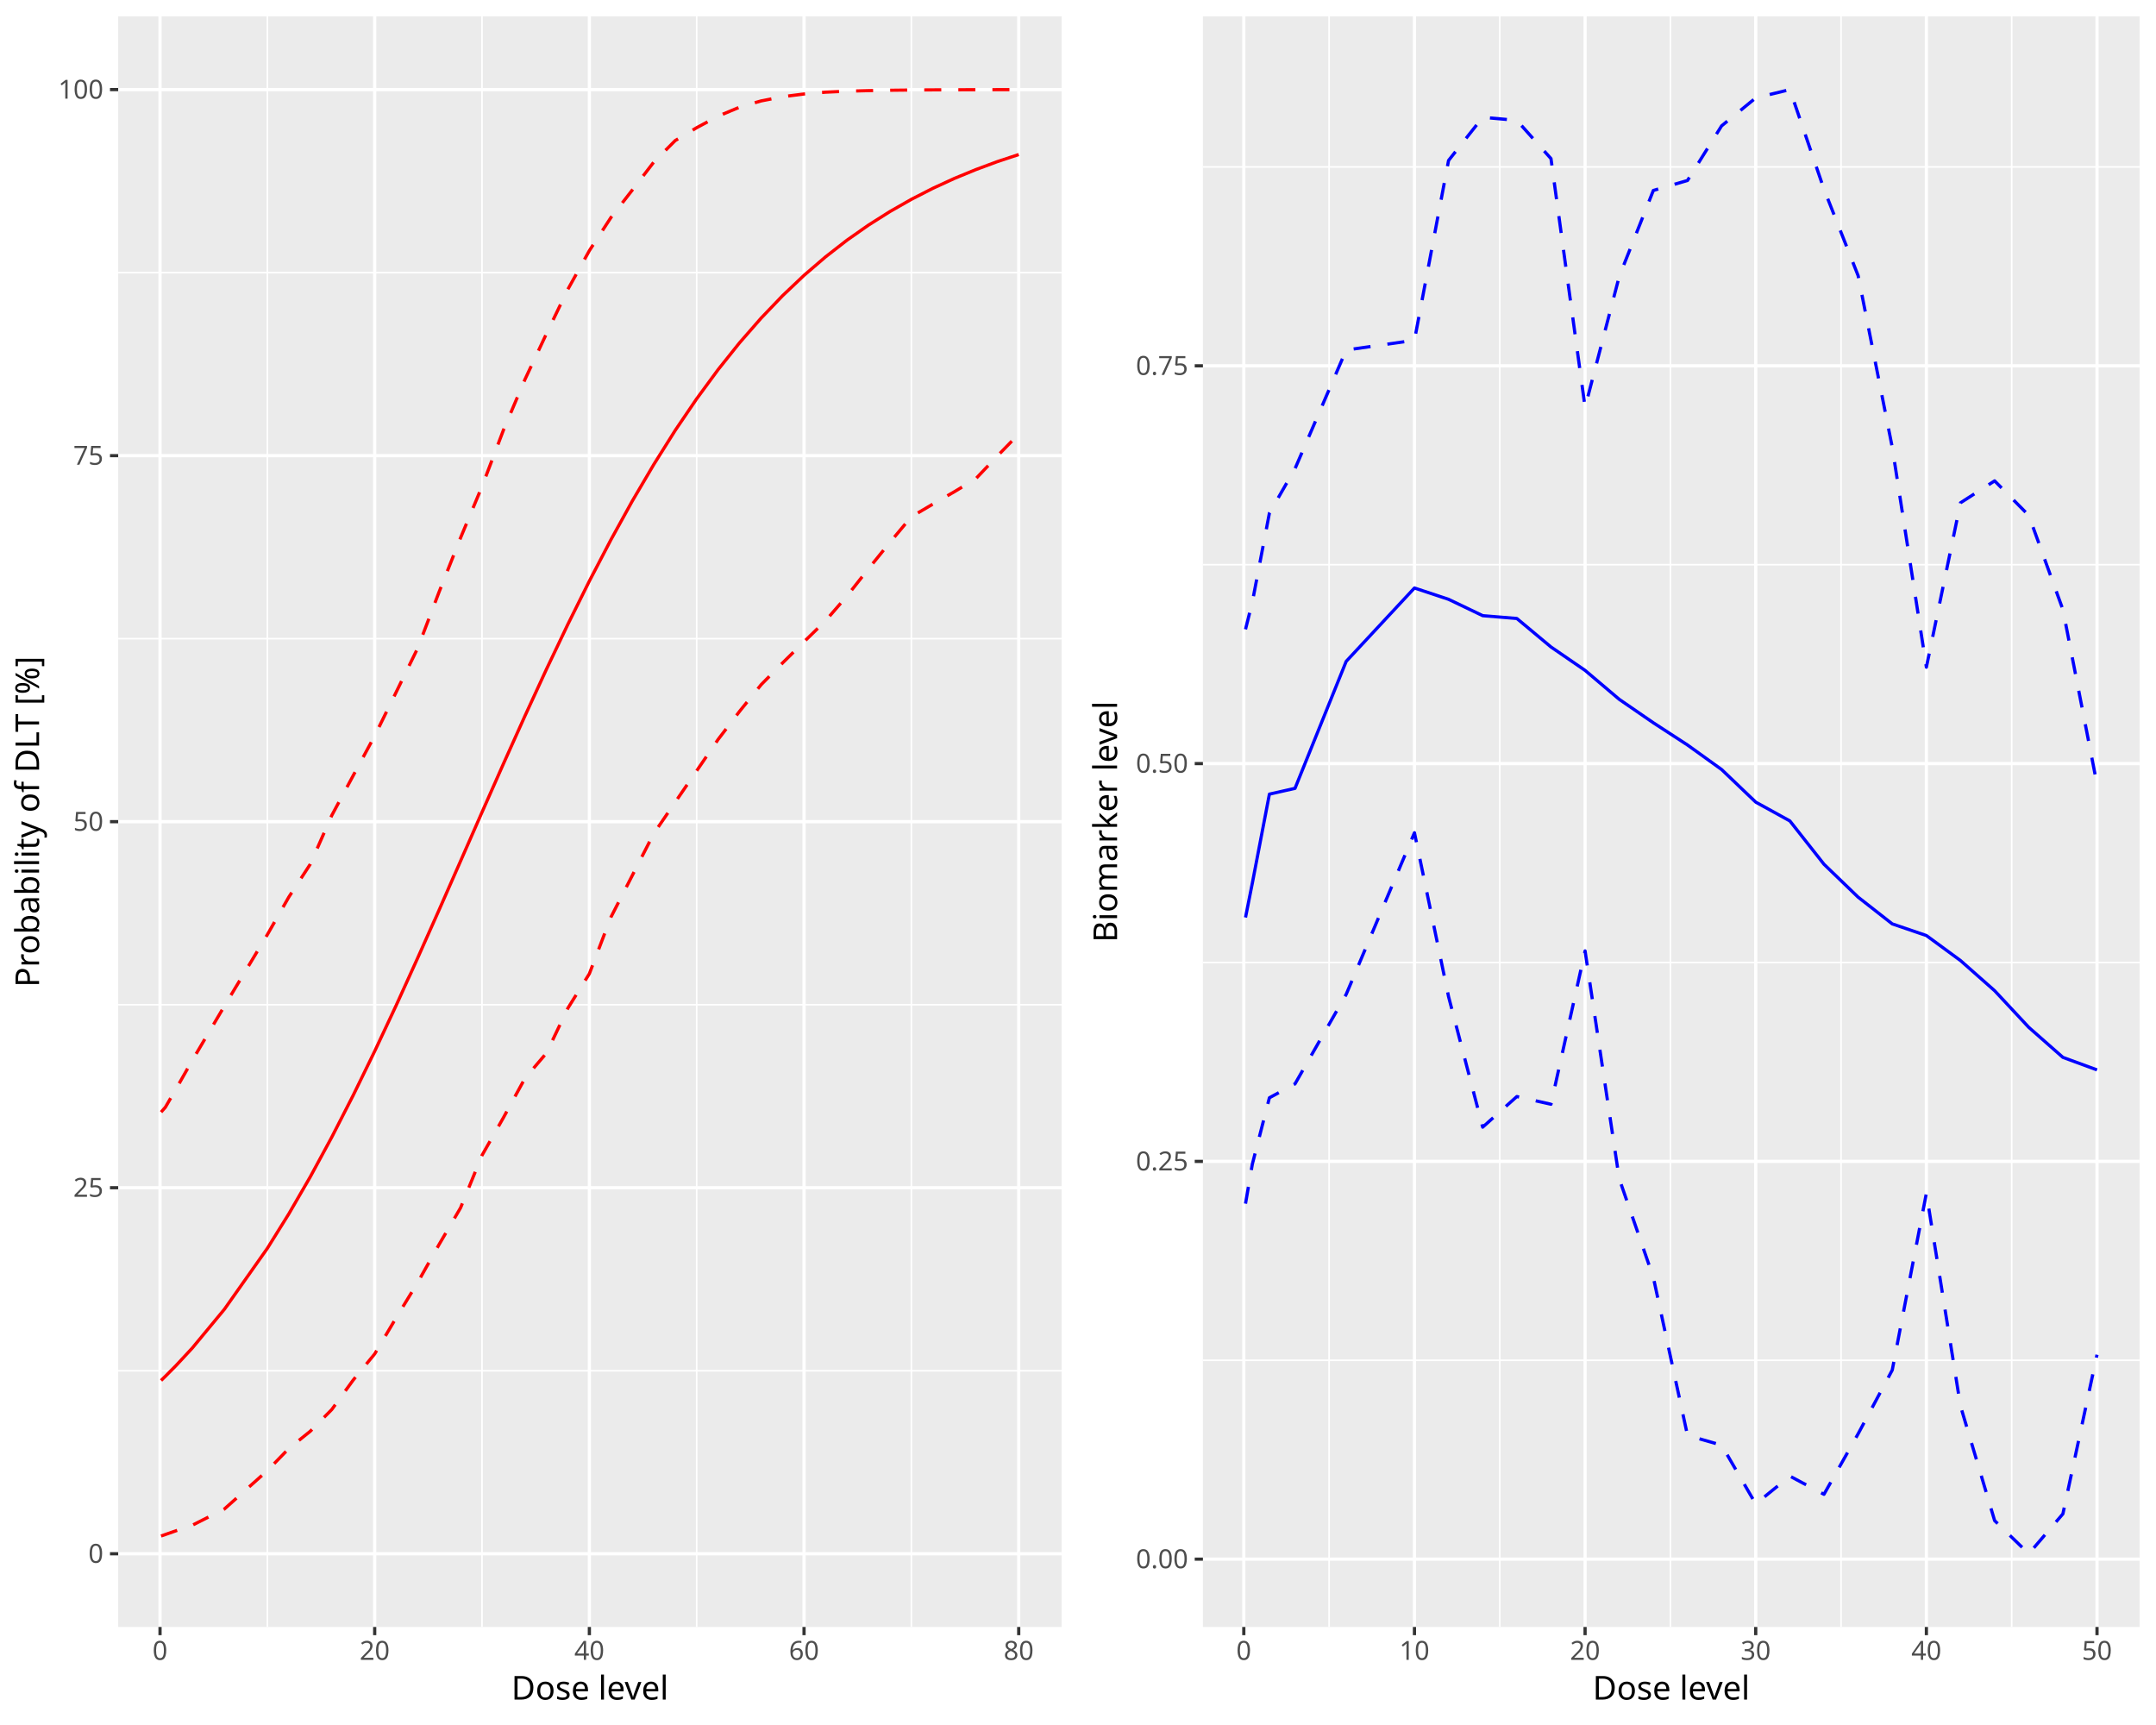
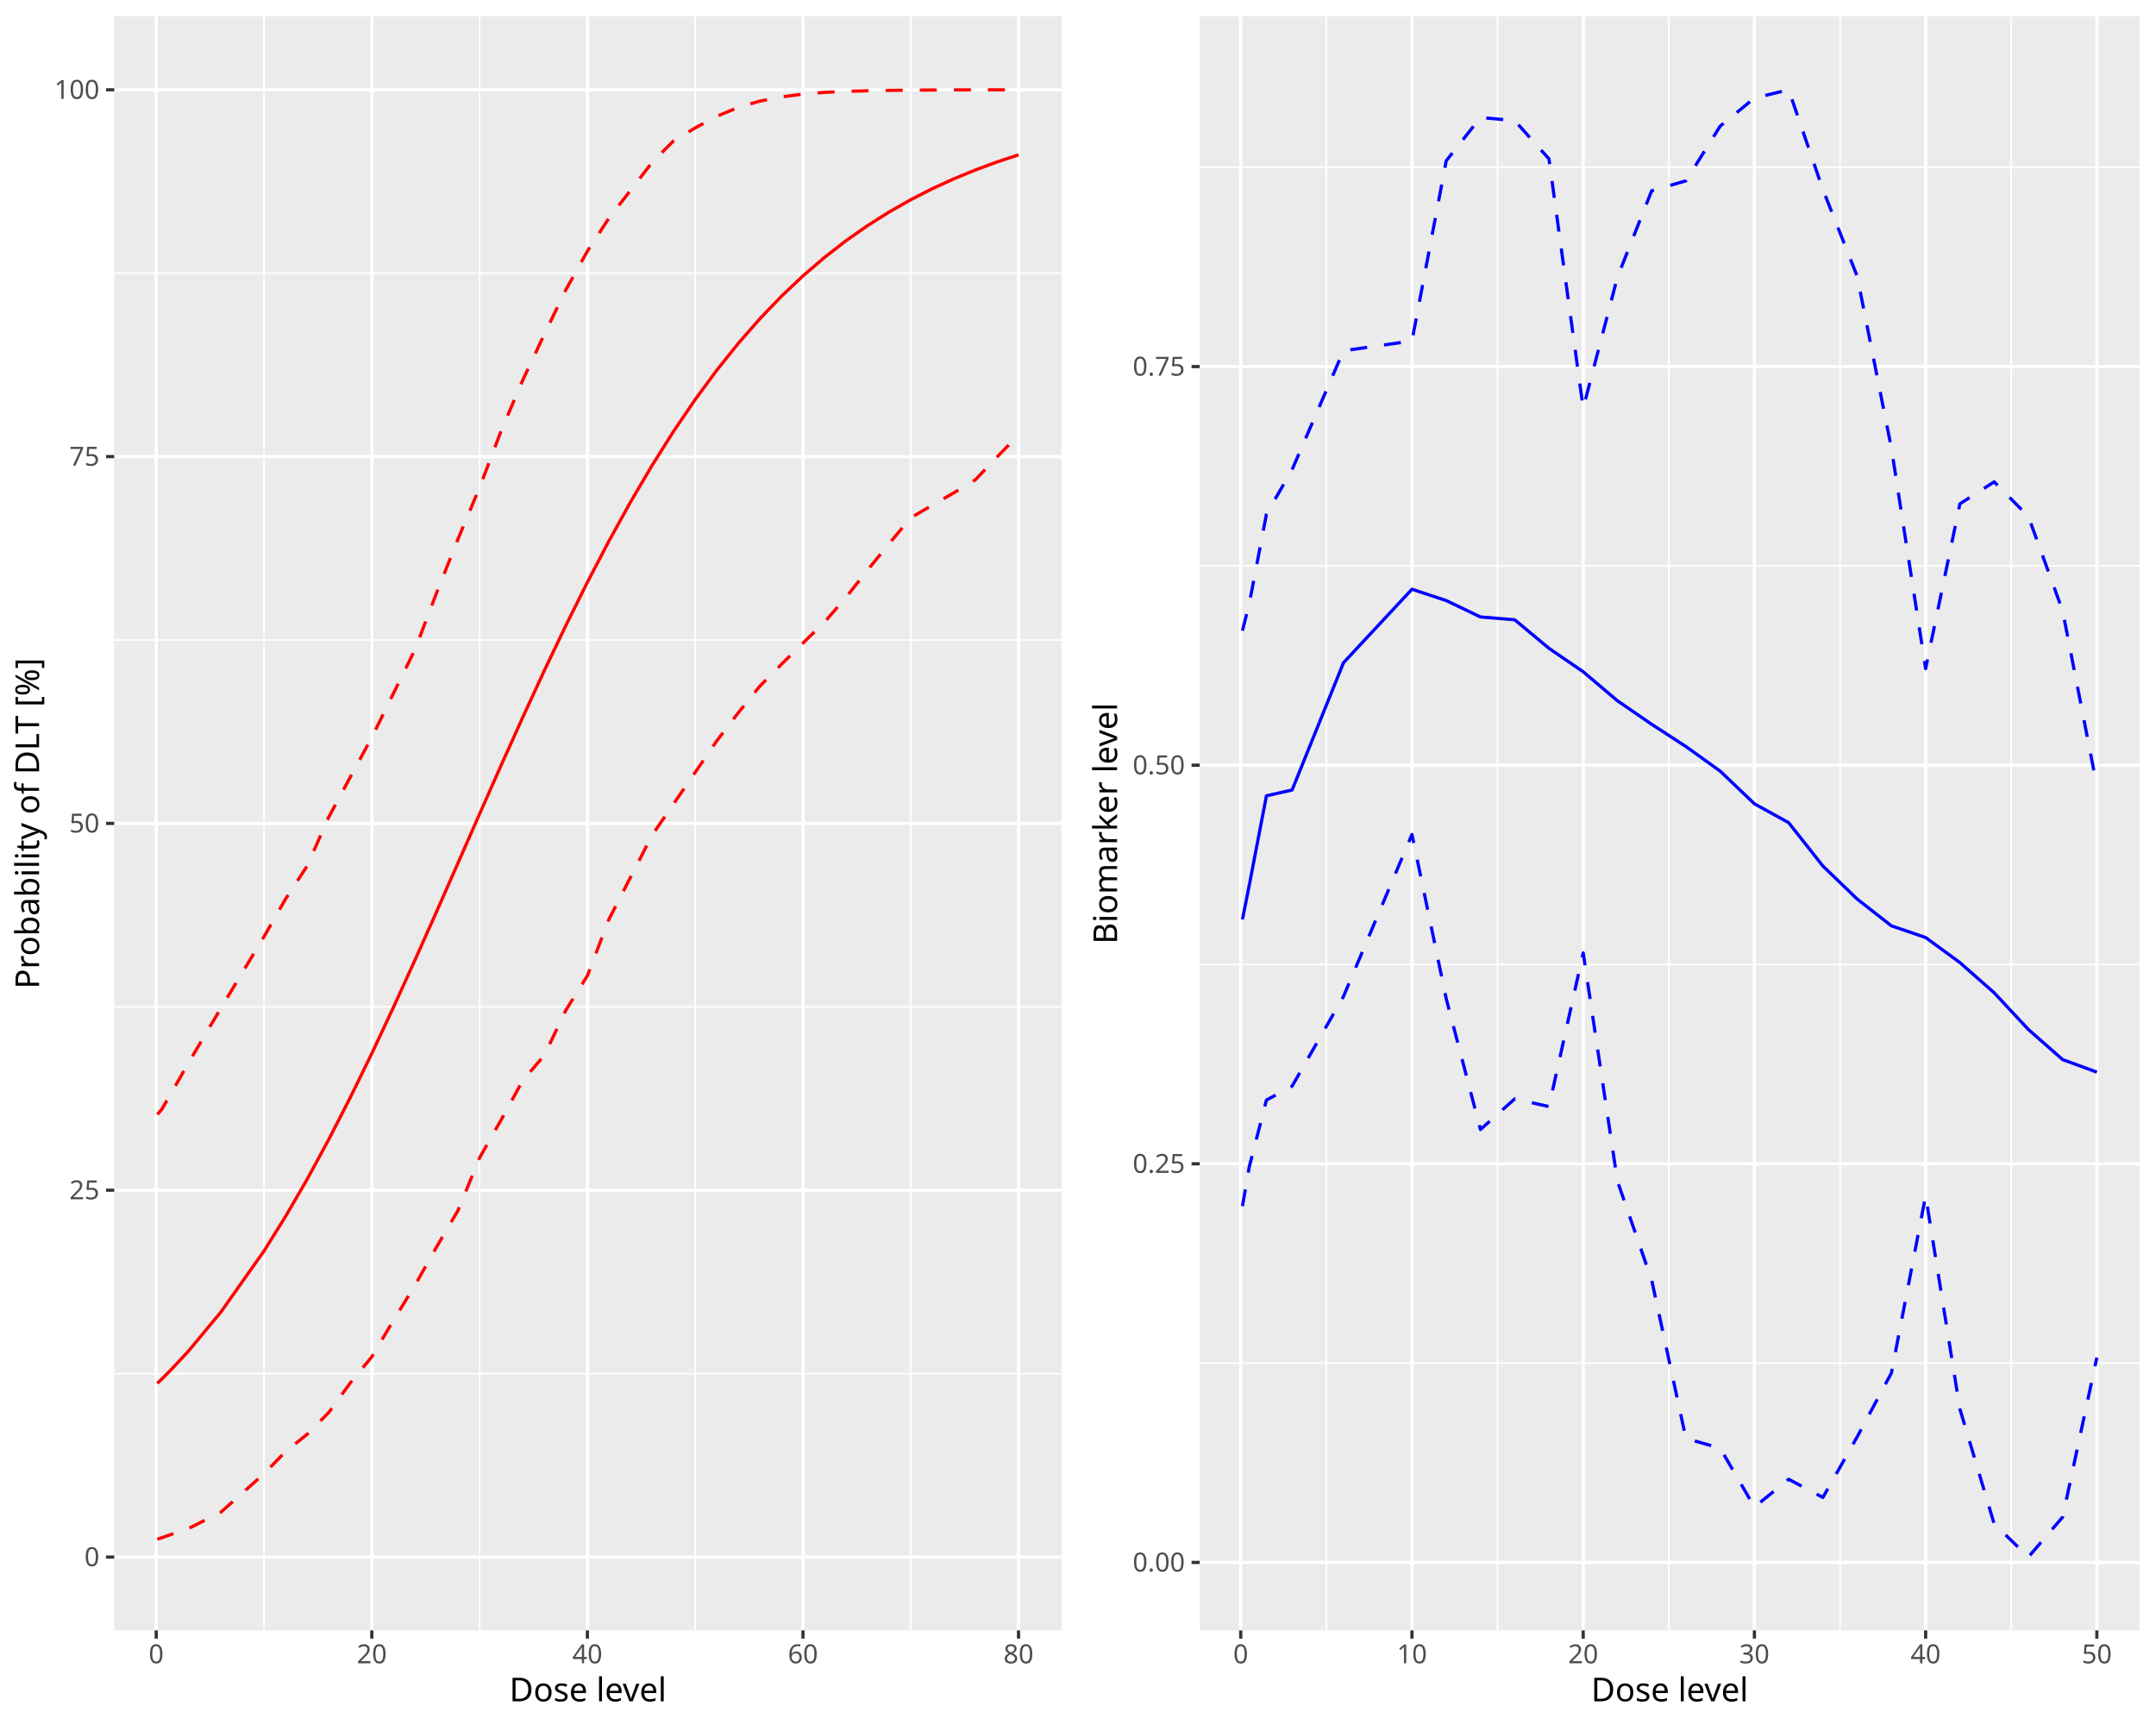
<svg xmlns="http://www.w3.org/2000/svg" class="svglite" data-engine-version="2.0" width="720.00pt" height="576.00pt" viewBox="0 0 720.00 576.00">
  <defs>
    <style type="text/css">
    .svglite line, .svglite polyline, .svglite polygon, .svglite path, .svglite rect, .svglite circle {
      fill: none;
      stroke: #000000;
      stroke-linecap: round;
      stroke-linejoin: round;
      stroke-miterlimit: 10.00;
    }
  </style>
  </defs>
  <rect width="100%" height="100%" style="stroke: none; fill: #FFFFFF;" />
  <defs>
    <clipPath id="cpMC4wMHw3MjAuMDB8MC4wMHw1NzYuMDA=">
      <rect x="0.00" y="0.00" width="720.00" height="576.00" />
    </clipPath>
  </defs>
  <g clip-path="url(#cpMC4wMHw3MjAuMDB8MC4wMHw1NzYuMDA=)">
</g>
  <defs>
    <clipPath id="cpMC4wMHwzNjAuMDB8MC4wMHw1NzYuMDA=">
-       <rect x="0" y="0.00" width="360.00" height="576.00" />
+       <rect x="0.00" y="0.00" width="360.00" height="576.00" />
    </clipPath>
  </defs>
  <g clip-path="url(#cpMC4wMHwzNjAuMDB8MC4wMHw1NzYuMDA=)">
-     <rect x="0" y="0.00" width="360.00" height="576.00" style="stroke-width: 1.07; stroke: #FFFFFF; fill: #FFFFFF;" />
+     <rect x="0.00" y="0.00" width="360.00" height="576.00" style="stroke-width: 1.07; stroke: #FFFFFF; fill: #FFFFFF;" />
  </g>
  <g clip-path="url(#cpMC4wMHw3MjAuMDB8MC4wMHw1NzYuMDA=)">
</g>
  <defs>
-     <clipPath id="cpMzkuNDd8MzU0LjUyfDUuNDh8NTQzLjI3">
-       <rect x="39.47" y="5.48" width="315.05" height="537.79" />
+     <clipPath id="cpMzguMTV8MzU0LjUyfDUuNDh8NTQ0LjQy">
+       <rect x="38.15" y="5.48" width="316.37" height="538.94" />
    </clipPath>
  </defs>
-   <g clip-path="url(#cpMzkuNDd8MzU0LjUyfDUuNDh8NTQzLjI3)">
-     <rect x="39.47" y="5.48" width="315.05" height="537.79" style="stroke-width: 1.07; stroke: none; fill: #EBEBEB;" />
-     <polyline points="39.47,457.71 354.52,457.71 " style="stroke-width: 0.53; stroke: #FFFFFF; stroke-linecap: butt;" />
-     <polyline points="39.47,335.49 354.52,335.49 " style="stroke-width: 0.53; stroke: #FFFFFF; stroke-linecap: butt;" />
-     <polyline points="39.47,213.26 354.52,213.26 " style="stroke-width: 0.53; stroke: #FFFFFF; stroke-linecap: butt;" />
-     <polyline points="39.47,91.04 354.52,91.04 " style="stroke-width: 0.53; stroke: #FFFFFF; stroke-linecap: butt;" />
-     <polyline points="89.28,543.27 89.28,5.48 " style="stroke-width: 0.53; stroke: #FFFFFF; stroke-linecap: butt;" />
-     <polyline points="160.97,543.27 160.97,5.48 " style="stroke-width: 0.53; stroke: #FFFFFF; stroke-linecap: butt;" />
-     <polyline points="232.66,543.27 232.66,5.48 " style="stroke-width: 0.53; stroke: #FFFFFF; stroke-linecap: butt;" />
-     <polyline points="304.35,543.27 304.35,5.48 " style="stroke-width: 0.53; stroke: #FFFFFF; stroke-linecap: butt;" />
-     <polyline points="39.47,518.82 354.52,518.82 " style="stroke-width: 1.07; stroke: #FFFFFF; stroke-linecap: butt;" />
-     <polyline points="39.47,396.60 354.52,396.60 " style="stroke-width: 1.07; stroke: #FFFFFF; stroke-linecap: butt;" />
-     <polyline points="39.47,274.37 354.52,274.37 " style="stroke-width: 1.07; stroke: #FFFFFF; stroke-linecap: butt;" />
-     <polyline points="39.47,152.15 354.52,152.15 " style="stroke-width: 1.07; stroke: #FFFFFF; stroke-linecap: butt;" />
-     <polyline points="39.47,29.92 354.52,29.92 " style="stroke-width: 1.07; stroke: #FFFFFF; stroke-linecap: butt;" />
-     <polyline points="53.44,543.27 53.44,5.48 " style="stroke-width: 1.07; stroke: #FFFFFF; stroke-linecap: butt;" />
-     <polyline points="125.13,543.27 125.13,5.48 " style="stroke-width: 1.07; stroke: #FFFFFF; stroke-linecap: butt;" />
-     <polyline points="196.82,543.27 196.82,5.48 " style="stroke-width: 1.07; stroke: #FFFFFF; stroke-linecap: butt;" />
-     <polyline points="268.51,543.27 268.51,5.48 " style="stroke-width: 1.07; stroke: #FFFFFF; stroke-linecap: butt;" />
-     <polyline points="340.20,543.27 340.20,5.48 " style="stroke-width: 1.07; stroke: #FFFFFF; stroke-linecap: butt;" />
-     <polyline points="53.79,512.89 55.23,512.39 58.81,511.13 64.19,509.31 74.94,503.87 89.28,491.06 96.45,483.68 103.62,477.91 110.79,470.67 117.96,460.81 125.13,452.09 132.30,440.02 139.46,428.29 146.63,415.55 153.80,403.32 160.97,385.78 168.14,373.16 175.31,360.06 182.48,351.65 189.65,336.63 196.82,325.14 203.99,306.31 211.16,292.32 218.33,278.33 225.49,267.84 232.66,257.38 239.83,246.89 247.00,237.50 254.17,228.64 261.34,221.37 268.51,214.29 275.68,207.29 282.85,199.02 290.02,189.93 297.19,181.11 304.35,172.55 311.52,168.33 318.69,164.21 325.86,159.86 333.03,152.30 340.20,144.94 " style="stroke-width: 1.07; stroke: #FF0000; stroke-dasharray: 5.69,5.69; stroke-linecap: butt;" />
-     <polyline points="53.79,460.96 55.23,459.56 58.81,455.95 64.19,450.16 74.94,437.18 89.28,416.84 96.45,405.33 103.62,392.95 110.79,379.72 117.96,365.72 125.13,351.01 132.30,335.72 139.46,319.94 146.63,303.84 153.80,287.54 160.97,271.21 168.14,255.00 175.31,239.05 182.48,223.49 189.65,208.45 196.82,194.02 203.99,180.28 211.16,167.29 218.33,155.10 225.49,143.71 232.66,133.15 239.83,123.40 247.00,114.43 254.17,106.23 261.34,98.74 268.51,91.94 275.68,85.78 282.85,80.20 290.02,75.17 297.19,70.64 304.35,66.56 311.52,62.89 318.69,59.59 325.86,56.64 333.03,53.98 340.20,51.60 " style="stroke-width: 1.07; stroke: #FF0000; stroke-linecap: butt;" />
-     <polyline points="53.79,371.35 55.23,369.72 58.81,363.57 64.19,354.11 74.94,335.94 89.28,312.09 96.45,299.54 103.62,288.56 110.79,272.29 117.96,258.96 125.13,245.70 132.30,231.12 139.46,216.50 146.63,197.67 153.80,179.60 160.97,162.44 168.14,143.57 175.31,126.70 182.48,111.45 189.65,96.59 196.82,83.69 203.99,72.68 211.16,63.45 218.33,54.13 225.49,46.94 232.66,42.64 239.83,38.78 247.00,35.78 254.17,33.70 261.34,32.30 268.51,31.38 275.68,30.78 282.85,30.45 290.02,30.26 297.19,30.13 304.35,30.05 311.52,30.00 318.69,29.97 325.86,29.95 333.03,29.94 340.20,29.93 " style="stroke-width: 1.07; stroke: #FF0000; stroke-dasharray: 5.69,5.69; stroke-linecap: butt;" />
+   <g clip-path="url(#cpMzguMTV8MzU0LjUyfDUuNDh8NTQ0LjQy)">
+     <rect x="38.15" y="5.48" width="316.37" height="538.94" style="stroke-width: 1.07; stroke: none; fill: #EBEBEB;" />
+     <polyline points="38.15,458.68 354.52,458.68 " style="stroke-width: 0.53; stroke: #FFFFFF; stroke-linecap: butt;" />
+     <polyline points="38.15,336.19 354.52,336.19 " style="stroke-width: 0.53; stroke: #FFFFFF; stroke-linecap: butt;" />
+     <polyline points="38.15,213.71 354.52,213.71 " style="stroke-width: 0.53; stroke: #FFFFFF; stroke-linecap: butt;" />
+     <polyline points="38.15,91.22 354.52,91.22 " style="stroke-width: 0.53; stroke: #FFFFFF; stroke-linecap: butt;" />
+     <polyline points="88.17,544.42 88.17,5.48 " style="stroke-width: 0.53; stroke: #FFFFFF; stroke-linecap: butt;" />
+     <polyline points="160.16,544.42 160.16,5.48 " style="stroke-width: 0.53; stroke: #FFFFFF; stroke-linecap: butt;" />
+     <polyline points="232.15,544.42 232.15,5.48 " style="stroke-width: 0.53; stroke: #FFFFFF; stroke-linecap: butt;" />
+     <polyline points="304.14,544.42 304.14,5.48 " style="stroke-width: 0.53; stroke: #FFFFFF; stroke-linecap: butt;" />
+     <polyline points="38.15,519.92 354.52,519.92 " style="stroke-width: 1.07; stroke: #FFFFFF; stroke-linecap: butt;" />
+     <polyline points="38.15,397.43 354.52,397.43 " style="stroke-width: 1.07; stroke: #FFFFFF; stroke-linecap: butt;" />
+     <polyline points="38.15,274.95 354.52,274.95 " style="stroke-width: 1.07; stroke: #FFFFFF; stroke-linecap: butt;" />
+     <polyline points="38.15,152.46 354.52,152.46 " style="stroke-width: 1.07; stroke: #FFFFFF; stroke-linecap: butt;" />
+     <polyline points="38.15,29.98 354.52,29.98 " style="stroke-width: 1.07; stroke: #FFFFFF; stroke-linecap: butt;" />
+     <polyline points="52.17,544.42 52.17,5.48 " style="stroke-width: 1.07; stroke: #FFFFFF; stroke-linecap: butt;" />
+     <polyline points="124.17,544.42 124.17,5.48 " style="stroke-width: 1.07; stroke: #FFFFFF; stroke-linecap: butt;" />
+     <polyline points="196.16,544.42 196.16,5.48 " style="stroke-width: 1.07; stroke: #FFFFFF; stroke-linecap: butt;" />
+     <polyline points="268.15,544.42 268.15,5.48 " style="stroke-width: 1.07; stroke: #FFFFFF; stroke-linecap: butt;" />
+     <polyline points="340.14,544.42 340.14,5.48 " style="stroke-width: 1.07; stroke: #FFFFFF; stroke-linecap: butt;" />
+     <polyline points="52.53,513.97 53.97,513.48 57.57,512.21 62.97,510.39 73.77,504.93 88.17,492.10 95.37,484.70 102.57,478.92 109.77,471.67 116.97,461.78 124.17,453.04 131.36,440.95 138.56,429.20 145.76,416.43 152.96,404.17 160.16,386.60 167.36,373.94 174.56,360.82 181.76,352.39 188.96,337.34 196.16,325.82 203.36,306.95 210.56,292.93 217.75,278.91 224.95,268.40 232.15,257.92 239.35,247.41 246.55,238.00 253.75,229.12 260.95,221.83 268.15,214.74 275.35,207.73 282.55,199.43 289.75,190.33 296.95,181.48 304.14,172.91 311.34,168.68 318.54,164.55 325.74,160.19 332.94,152.61 340.14,145.24 " style="stroke-width: 1.07; stroke: #FF0000; stroke-dasharray: 5.69,5.69; stroke-linecap: butt;" />
+     <polyline points="52.53,461.93 53.97,460.54 57.57,456.91 62.97,451.11 73.77,438.10 88.17,417.72 95.37,406.18 102.57,393.77 109.77,380.52 116.97,366.49 124.17,351.75 131.36,336.42 138.56,320.62 145.76,304.48 152.96,288.15 160.16,271.78 167.36,255.53 174.56,239.55 181.76,223.96 188.96,208.88 196.16,194.42 203.36,180.65 210.56,167.64 217.75,155.42 224.95,144.01 232.15,133.42 239.35,123.65 246.55,114.66 253.75,106.44 260.95,98.94 268.15,92.13 275.35,85.95 282.55,80.36 289.75,75.32 296.95,70.77 304.14,66.69 311.34,63.01 318.54,59.71 325.74,56.75 332.94,54.08 340.14,51.70 " style="stroke-width: 1.07; stroke: #FF0000; stroke-linecap: butt;" />
+     <polyline points="52.53,372.14 53.97,370.50 57.57,364.33 62.97,354.86 73.77,336.64 88.17,312.74 95.37,300.17 102.57,289.16 109.77,272.86 116.97,259.50 124.17,246.22 131.36,231.60 138.56,216.96 145.76,198.08 152.96,179.97 160.16,162.78 167.36,143.86 174.56,126.96 181.76,111.67 188.96,96.78 196.16,83.86 203.36,72.83 210.56,63.58 217.75,54.24 224.95,47.02 232.15,42.72 239.35,38.85 246.55,35.84 253.75,33.76 260.95,32.36 268.15,31.43 275.35,30.84 282.55,30.50 289.75,30.31 296.95,30.18 304.14,30.10 311.34,30.05 318.54,30.02 325.74,30.00 332.94,29.99 340.14,29.99 " style="stroke-width: 1.07; stroke: #FF0000; stroke-dasharray: 5.69,5.69; stroke-linecap: butt;" />
  </g>
  <g clip-path="url(#cpMC4wMHw3MjAuMDB8MC4wMHw1NzYuMDA=)">
-     <text x="34.54" y="521.85" text-anchor="end" style="font-size: 8.80px; fill: #4D4D4D; font-family: sans;" textLength="4.89px" lengthAdjust="spacingAndGlyphs">0</text>
-     <text x="34.54" y="399.63" text-anchor="end" style="font-size: 8.80px; fill: #4D4D4D; font-family: sans;" textLength="9.79px" lengthAdjust="spacingAndGlyphs">25</text>
-     <text x="34.54" y="277.40" text-anchor="end" style="font-size: 8.80px; fill: #4D4D4D; font-family: sans;" textLength="9.79px" lengthAdjust="spacingAndGlyphs">50</text>
-     <text x="34.54" y="155.18" text-anchor="end" style="font-size: 8.80px; fill: #4D4D4D; font-family: sans;" textLength="9.79px" lengthAdjust="spacingAndGlyphs">75</text>
-     <text x="34.54" y="32.95" text-anchor="end" style="font-size: 8.80px; fill: #4D4D4D; font-family: sans;" textLength="14.68px" lengthAdjust="spacingAndGlyphs">100</text>
-     <polyline points="36.73,518.82 39.47,518.82 " style="stroke-width: 1.07; stroke: #333333; stroke-linecap: butt;" />
-     <polyline points="36.73,396.60 39.47,396.60 " style="stroke-width: 1.07; stroke: #333333; stroke-linecap: butt;" />
-     <polyline points="36.73,274.37 39.47,274.37 " style="stroke-width: 1.07; stroke: #333333; stroke-linecap: butt;" />
-     <polyline points="36.73,152.15 39.47,152.15 " style="stroke-width: 1.07; stroke: #333333; stroke-linecap: butt;" />
-     <polyline points="36.73,29.92 39.47,29.92 " style="stroke-width: 1.07; stroke: #333333; stroke-linecap: butt;" />
-     <polyline points="53.44,546.01 53.44,543.27 " style="stroke-width: 1.07; stroke: #333333; stroke-linecap: butt;" />
-     <polyline points="125.13,546.01 125.13,543.27 " style="stroke-width: 1.07; stroke: #333333; stroke-linecap: butt;" />
-     <polyline points="196.82,546.01 196.82,543.27 " style="stroke-width: 1.07; stroke: #333333; stroke-linecap: butt;" />
-     <polyline points="268.51,546.01 268.51,543.27 " style="stroke-width: 1.07; stroke: #333333; stroke-linecap: butt;" />
-     <polyline points="340.20,546.01 340.20,543.27 " style="stroke-width: 1.07; stroke: #333333; stroke-linecap: butt;" />
-     <text x="53.44" y="554.25" text-anchor="middle" style="font-size: 8.80px; fill: #4D4D4D; font-family: sans;" textLength="4.89px" lengthAdjust="spacingAndGlyphs">0</text>
-     <text x="125.13" y="554.25" text-anchor="middle" style="font-size: 8.80px; fill: #4D4D4D; font-family: sans;" textLength="9.79px" lengthAdjust="spacingAndGlyphs">20</text>
-     <text x="196.82" y="554.25" text-anchor="middle" style="font-size: 8.80px; fill: #4D4D4D; font-family: sans;" textLength="9.79px" lengthAdjust="spacingAndGlyphs">40</text>
-     <text x="268.51" y="554.25" text-anchor="middle" style="font-size: 8.80px; fill: #4D4D4D; font-family: sans;" textLength="9.79px" lengthAdjust="spacingAndGlyphs">60</text>
-     <text x="340.20" y="554.25" text-anchor="middle" style="font-size: 8.80px; fill: #4D4D4D; font-family: sans;" textLength="9.79px" lengthAdjust="spacingAndGlyphs">80</text>
-     <text x="197.00" y="567.52" text-anchor="middle" style="font-size: 11.00px; font-family: sans;" textLength="51.37px" lengthAdjust="spacingAndGlyphs">Dose level</text>
-     <text transform="translate(13.05,274.37) rotate(-90)" text-anchor="middle" style="font-size: 11.00px; font-family: sans;" textLength="106.38px" lengthAdjust="spacingAndGlyphs">Probability of DLT [%]</text>
+     <text x="33.22" y="522.95" text-anchor="end" style="font-size: 8.80px; fill: #4D4D4D; font-family: sans;" textLength="4.89px" lengthAdjust="spacingAndGlyphs">0</text>
+     <text x="33.22" y="400.46" text-anchor="end" style="font-size: 8.80px; fill: #4D4D4D; font-family: sans;" textLength="9.79px" lengthAdjust="spacingAndGlyphs">25</text>
+     <text x="33.22" y="277.98" text-anchor="end" style="font-size: 8.80px; fill: #4D4D4D; font-family: sans;" textLength="9.79px" lengthAdjust="spacingAndGlyphs">50</text>
+     <text x="33.22" y="155.49" text-anchor="end" style="font-size: 8.80px; fill: #4D4D4D; font-family: sans;" textLength="9.79px" lengthAdjust="spacingAndGlyphs">75</text>
+     <text x="33.22" y="33.00" text-anchor="end" style="font-size: 8.80px; fill: #4D4D4D; font-family: sans;" textLength="14.68px" lengthAdjust="spacingAndGlyphs">100</text>
+     <polyline points="35.41,519.92 38.15,519.92 " style="stroke-width: 1.07; stroke: #333333; stroke-linecap: butt;" />
+     <polyline points="35.41,397.43 38.15,397.43 " style="stroke-width: 1.07; stroke: #333333; stroke-linecap: butt;" />
+     <polyline points="35.41,274.95 38.15,274.95 " style="stroke-width: 1.07; stroke: #333333; stroke-linecap: butt;" />
+     <polyline points="35.41,152.46 38.15,152.46 " style="stroke-width: 1.07; stroke: #333333; stroke-linecap: butt;" />
+     <polyline points="35.41,29.98 38.15,29.98 " style="stroke-width: 1.07; stroke: #333333; stroke-linecap: butt;" />
+     <polyline points="52.17,547.16 52.17,544.42 " style="stroke-width: 1.07; stroke: #333333; stroke-linecap: butt;" />
+     <polyline points="124.17,547.16 124.17,544.42 " style="stroke-width: 1.07; stroke: #333333; stroke-linecap: butt;" />
+     <polyline points="196.16,547.16 196.16,544.42 " style="stroke-width: 1.07; stroke: #333333; stroke-linecap: butt;" />
+     <polyline points="268.15,547.16 268.15,544.42 " style="stroke-width: 1.07; stroke: #333333; stroke-linecap: butt;" />
+     <polyline points="340.14,547.16 340.14,544.42 " style="stroke-width: 1.07; stroke: #333333; stroke-linecap: butt;" />
+     <text x="52.17" y="555.40" text-anchor="middle" style="font-size: 8.80px; fill: #4D4D4D; font-family: sans;" textLength="4.89px" lengthAdjust="spacingAndGlyphs">0</text>
+     <text x="124.17" y="555.40" text-anchor="middle" style="font-size: 8.80px; fill: #4D4D4D; font-family: sans;" textLength="9.79px" lengthAdjust="spacingAndGlyphs">20</text>
+     <text x="196.16" y="555.40" text-anchor="middle" style="font-size: 8.80px; fill: #4D4D4D; font-family: sans;" textLength="9.79px" lengthAdjust="spacingAndGlyphs">40</text>
+     <text x="268.15" y="555.40" text-anchor="middle" style="font-size: 8.80px; fill: #4D4D4D; font-family: sans;" textLength="9.79px" lengthAdjust="spacingAndGlyphs">60</text>
+     <text x="340.14" y="555.40" text-anchor="middle" style="font-size: 8.80px; fill: #4D4D4D; font-family: sans;" textLength="9.79px" lengthAdjust="spacingAndGlyphs">80</text>
+     <text x="196.34" y="568.10" text-anchor="middle" style="font-size: 11.00px; font-family: sans;" textLength="51.37px" lengthAdjust="spacingAndGlyphs">Dose level</text>
+     <text transform="translate(13.05,274.95) rotate(-90)" text-anchor="middle" style="font-size: 11.00px; font-family: sans;" textLength="106.38px" lengthAdjust="spacingAndGlyphs">Probability of DLT [%]</text>
  </g>
  <defs>
    <clipPath id="cpMzYwLjAwfDcyMC4wMHwwLjAwfDU3Ni4wMA==">
      <rect x="360.00" y="0.00" width="360.00" height="576.00" />
    </clipPath>
  </defs>
  <g clip-path="url(#cpMzYwLjAwfDcyMC4wMHwwLjAwfDU3Ni4wMA==)">
    <rect x="360.00" y="0.00" width="360.00" height="576.00" style="stroke-width: 1.07; stroke: #FFFFFF; fill: #FFFFFF;" />
  </g>
  <g clip-path="url(#cpMC4wMHw3MjAuMDB8MC4wMHw1NzYuMDA=)">
</g>
  <defs>
-     <clipPath id="cpNDAxLjcyfDcxNC41Mnw1LjQ4fDU0My4yNw==">
-       <rect x="401.72" y="5.48" width="312.80" height="537.79" />
+     <clipPath id="cpNDAwLjY1fDcxNC41Mnw1LjQ4fDU0NC40Mg==">
+       <rect x="400.65" y="5.48" width="313.87" height="538.94" />
    </clipPath>
  </defs>
-   <g clip-path="url(#cpNDAxLjcyfDcxNC41Mnw1LjQ4fDU0My4yNw==)">
-     <rect x="401.72" y="5.48" width="312.80" height="537.79" style="stroke-width: 1.07; stroke: none; fill: #EBEBEB;" />
-     <polyline points="401.72,454.21 714.52,454.21 " style="stroke-width: 0.53; stroke: #FFFFFF; stroke-linecap: butt;" />
-     <polyline points="401.72,321.39 714.52,321.39 " style="stroke-width: 0.53; stroke: #FFFFFF; stroke-linecap: butt;" />
-     <polyline points="401.72,188.56 714.52,188.56 " style="stroke-width: 0.53; stroke: #FFFFFF; stroke-linecap: butt;" />
-     <polyline points="401.72,55.74 714.52,55.74 " style="stroke-width: 0.53; stroke: #FFFFFF; stroke-linecap: butt;" />
-     <polyline points="443.86,543.27 443.86,5.48 " style="stroke-width: 0.53; stroke: #FFFFFF; stroke-linecap: butt;" />
-     <polyline points="500.85,543.27 500.85,5.48 " style="stroke-width: 0.53; stroke: #FFFFFF; stroke-linecap: butt;" />
-     <polyline points="557.84,543.27 557.84,5.48 " style="stroke-width: 0.53; stroke: #FFFFFF; stroke-linecap: butt;" />
-     <polyline points="614.82,543.27 614.82,5.48 " style="stroke-width: 0.53; stroke: #FFFFFF; stroke-linecap: butt;" />
-     <polyline points="671.81,543.27 671.81,5.48 " style="stroke-width: 0.53; stroke: #FFFFFF; stroke-linecap: butt;" />
-     <polyline points="401.72,520.62 714.52,520.62 " style="stroke-width: 1.07; stroke: #FFFFFF; stroke-linecap: butt;" />
-     <polyline points="401.72,387.80 714.52,387.80 " style="stroke-width: 1.07; stroke: #FFFFFF; stroke-linecap: butt;" />
-     <polyline points="401.72,254.97 714.52,254.97 " style="stroke-width: 1.07; stroke: #FFFFFF; stroke-linecap: butt;" />
-     <polyline points="401.72,122.15 714.52,122.15 " style="stroke-width: 1.07; stroke: #FFFFFF; stroke-linecap: butt;" />
-     <polyline points="415.37,543.27 415.37,5.48 " style="stroke-width: 1.07; stroke: #FFFFFF; stroke-linecap: butt;" />
-     <polyline points="472.36,543.27 472.36,5.48 " style="stroke-width: 1.07; stroke: #FFFFFF; stroke-linecap: butt;" />
-     <polyline points="529.34,543.27 529.34,5.48 " style="stroke-width: 1.07; stroke: #FFFFFF; stroke-linecap: butt;" />
-     <polyline points="586.33,543.27 586.33,5.48 " style="stroke-width: 1.07; stroke: #FFFFFF; stroke-linecap: butt;" />
-     <polyline points="643.32,543.27 643.32,5.48 " style="stroke-width: 1.07; stroke: #FFFFFF; stroke-linecap: butt;" />
-     <polyline points="700.30,543.27 700.30,5.48 " style="stroke-width: 1.07; stroke: #FFFFFF; stroke-linecap: butt;" />
-     <polyline points="415.94,401.91 418.22,388.72 423.92,366.56 432.47,361.92 449.56,332.03 472.36,278.06 483.75,332.79 495.15,376.37 506.55,366.15 517.95,368.72 529.34,317.52 540.74,393.58 552.14,426.56 563.54,479.29 574.93,482.56 586.33,502.18 597.73,492.90 609.12,498.97 620.52,478.78 631.92,457.49 643.32,398.41 654.71,469.47 666.11,507.76 677.51,518.82 688.91,505.50 700.30,452.35 " style="stroke-width: 1.07; stroke: #0000FF; stroke-dasharray: 5.69,5.69; stroke-linecap: butt;" />
-     <polyline points="415.94,306.36 418.22,294.89 423.92,265.17 432.47,263.24 449.56,220.84 472.36,196.34 483.75,200.12 495.15,205.58 506.55,206.52 517.95,216.03 529.34,223.85 540.74,233.51 552.14,241.35 563.54,248.76 574.93,256.95 586.33,267.84 597.73,274.12 609.12,288.58 620.52,299.57 631.92,308.50 643.32,312.39 654.71,320.74 666.11,330.81 677.51,343.04 688.91,353.07 700.30,357.25 " style="stroke-width: 1.07; stroke: #0000FF; stroke-linecap: butt;" />
-     <polyline points="415.94,210.14 418.22,201.06 423.92,171.34 432.47,156.50 449.56,116.88 472.36,113.62 483.75,53.58 495.15,39.17 506.55,40.19 517.95,52.96 529.34,136.03 540.74,92.33 552.14,63.59 563.54,60.27 574.93,42.03 586.33,32.69 597.73,29.92 609.12,63.17 620.52,92.03 631.92,149.35 643.32,222.79 654.71,167.89 666.11,160.57 677.51,172.10 688.91,203.56 700.30,261.89 " style="stroke-width: 1.07; stroke: #0000FF; stroke-dasharray: 5.69,5.69; stroke-linecap: butt;" />
+   <g clip-path="url(#cpNDAwLjY1fDcxNC41Mnw1LjQ4fDU0NC40Mg==)">
+     <rect x="400.65" y="5.48" width="313.87" height="538.94" style="stroke-width: 1.07; stroke: none; fill: #EBEBEB;" />
+     <polyline points="400.65,455.17 714.52,455.17 " style="stroke-width: 0.53; stroke: #FFFFFF; stroke-linecap: butt;" />
+     <polyline points="400.65,322.06 714.52,322.06 " style="stroke-width: 0.53; stroke: #FFFFFF; stroke-linecap: butt;" />
+     <polyline points="400.65,188.96 714.52,188.96 " style="stroke-width: 0.53; stroke: #FFFFFF; stroke-linecap: butt;" />
+     <polyline points="400.65,55.85 714.52,55.85 " style="stroke-width: 0.53; stroke: #FFFFFF; stroke-linecap: butt;" />
+     <polyline points="442.94,544.42 442.94,5.48 " style="stroke-width: 0.53; stroke: #FFFFFF; stroke-linecap: butt;" />
+     <polyline points="500.12,544.42 500.12,5.48 " style="stroke-width: 0.53; stroke: #FFFFFF; stroke-linecap: butt;" />
+     <polyline points="557.30,544.42 557.30,5.48 " style="stroke-width: 0.53; stroke: #FFFFFF; stroke-linecap: butt;" />
+     <polyline points="614.48,544.42 614.48,5.48 " style="stroke-width: 0.53; stroke: #FFFFFF; stroke-linecap: butt;" />
+     <polyline points="671.66,544.42 671.66,5.48 " style="stroke-width: 0.53; stroke: #FFFFFF; stroke-linecap: butt;" />
+     <polyline points="400.65,521.72 714.52,521.72 " style="stroke-width: 1.07; stroke: #FFFFFF; stroke-linecap: butt;" />
+     <polyline points="400.65,388.61 714.52,388.61 " style="stroke-width: 1.07; stroke: #FFFFFF; stroke-linecap: butt;" />
+     <polyline points="400.65,255.51 714.52,255.51 " style="stroke-width: 1.07; stroke: #FFFFFF; stroke-linecap: butt;" />
+     <polyline points="400.65,122.40 714.52,122.40 " style="stroke-width: 1.07; stroke: #FFFFFF; stroke-linecap: butt;" />
+     <polyline points="414.35,544.42 414.35,5.48 " style="stroke-width: 1.07; stroke: #FFFFFF; stroke-linecap: butt;" />
+     <polyline points="471.53,544.42 471.53,5.48 " style="stroke-width: 1.07; stroke: #FFFFFF; stroke-linecap: butt;" />
+     <polyline points="528.71,544.42 528.71,5.48 " style="stroke-width: 1.07; stroke: #FFFFFF; stroke-linecap: butt;" />
+     <polyline points="585.89,544.42 585.89,5.48 " style="stroke-width: 1.07; stroke: #FFFFFF; stroke-linecap: butt;" />
+     <polyline points="643.07,544.42 643.07,5.48 " style="stroke-width: 1.07; stroke: #FFFFFF; stroke-linecap: butt;" />
+     <polyline points="700.25,544.42 700.25,5.48 " style="stroke-width: 1.07; stroke: #FFFFFF; stroke-linecap: butt;" />
+     <polyline points="414.92,402.76 417.21,389.54 422.93,367.33 431.50,362.68 448.66,332.73 471.53,278.64 482.97,333.49 494.40,377.16 505.84,366.93 517.28,369.50 528.71,318.19 540.15,394.41 551.58,427.46 563.02,480.30 574.46,483.58 585.89,503.24 597.33,493.94 608.76,500.02 620.20,479.80 631.64,458.46 643.07,399.25 654.51,470.47 665.95,508.83 677.38,519.92 688.82,506.57 700.25,453.31 " style="stroke-width: 1.07; stroke: #0000FF; stroke-dasharray: 5.69,5.69; stroke-linecap: butt;" />
+     <polyline points="414.92,307.00 417.21,295.51 422.93,265.73 431.50,263.79 448.66,221.30 471.53,196.75 482.97,200.54 494.40,206.01 505.84,206.95 517.28,216.48 528.71,224.31 540.15,234.00 551.58,241.85 563.02,249.28 574.46,257.49 585.89,268.40 597.33,274.70 608.76,289.18 620.20,300.20 631.64,309.15 643.07,313.05 654.51,321.42 665.95,331.50 677.38,343.76 688.82,353.81 700.25,358.00 " style="stroke-width: 1.07; stroke: #0000FF; stroke-linecap: butt;" />
+     <polyline points="414.92,210.58 417.21,201.48 422.93,171.69 431.50,156.82 448.66,117.12 471.53,113.85 482.97,53.69 494.40,39.24 505.84,40.27 517.28,53.06 528.71,136.31 540.15,92.52 551.58,63.71 563.02,60.38 574.46,42.11 585.89,32.74 597.33,29.98 608.76,63.30 620.20,92.21 631.64,149.65 643.07,223.26 654.51,168.24 665.95,160.90 677.38,172.46 688.82,203.98 700.25,262.43 " style="stroke-width: 1.07; stroke: #0000FF; stroke-dasharray: 5.69,5.69; stroke-linecap: butt;" />
  </g>
  <g clip-path="url(#cpMC4wMHw3MjAuMDB8MC4wMHw1NzYuMDA=)">
-     <text x="396.79" y="523.65" text-anchor="end" style="font-size: 8.80px; fill: #4D4D4D; font-family: sans;" textLength="17.13px" lengthAdjust="spacingAndGlyphs">0.00</text>
-     <text x="396.79" y="390.82" text-anchor="end" style="font-size: 8.80px; fill: #4D4D4D; font-family: sans;" textLength="17.13px" lengthAdjust="spacingAndGlyphs">0.25</text>
-     <text x="396.79" y="258.00" text-anchor="end" style="font-size: 8.80px; fill: #4D4D4D; font-family: sans;" textLength="17.13px" lengthAdjust="spacingAndGlyphs">0.50</text>
-     <text x="396.79" y="125.18" text-anchor="end" style="font-size: 8.80px; fill: #4D4D4D; font-family: sans;" textLength="17.13px" lengthAdjust="spacingAndGlyphs">0.75</text>
-     <polyline points="398.98,520.62 401.72,520.62 " style="stroke-width: 1.07; stroke: #333333; stroke-linecap: butt;" />
-     <polyline points="398.98,387.80 401.72,387.80 " style="stroke-width: 1.07; stroke: #333333; stroke-linecap: butt;" />
-     <polyline points="398.98,254.97 401.72,254.97 " style="stroke-width: 1.07; stroke: #333333; stroke-linecap: butt;" />
-     <polyline points="398.98,122.15 401.72,122.15 " style="stroke-width: 1.07; stroke: #333333; stroke-linecap: butt;" />
-     <polyline points="415.37,546.01 415.37,543.27 " style="stroke-width: 1.07; stroke: #333333; stroke-linecap: butt;" />
-     <polyline points="472.36,546.01 472.36,543.27 " style="stroke-width: 1.07; stroke: #333333; stroke-linecap: butt;" />
-     <polyline points="529.34,546.01 529.34,543.27 " style="stroke-width: 1.07; stroke: #333333; stroke-linecap: butt;" />
-     <polyline points="586.33,546.01 586.33,543.27 " style="stroke-width: 1.07; stroke: #333333; stroke-linecap: butt;" />
-     <polyline points="643.32,546.01 643.32,543.27 " style="stroke-width: 1.07; stroke: #333333; stroke-linecap: butt;" />
-     <polyline points="700.30,546.01 700.30,543.27 " style="stroke-width: 1.07; stroke: #333333; stroke-linecap: butt;" />
-     <text x="415.37" y="554.25" text-anchor="middle" style="font-size: 8.80px; fill: #4D4D4D; font-family: sans;" textLength="4.89px" lengthAdjust="spacingAndGlyphs">0</text>
-     <text x="472.36" y="554.25" text-anchor="middle" style="font-size: 8.80px; fill: #4D4D4D; font-family: sans;" textLength="9.79px" lengthAdjust="spacingAndGlyphs">10</text>
-     <text x="529.34" y="554.25" text-anchor="middle" style="font-size: 8.80px; fill: #4D4D4D; font-family: sans;" textLength="9.79px" lengthAdjust="spacingAndGlyphs">20</text>
-     <text x="586.33" y="554.25" text-anchor="middle" style="font-size: 8.80px; fill: #4D4D4D; font-family: sans;" textLength="9.79px" lengthAdjust="spacingAndGlyphs">30</text>
-     <text x="643.32" y="554.25" text-anchor="middle" style="font-size: 8.80px; fill: #4D4D4D; font-family: sans;" textLength="9.79px" lengthAdjust="spacingAndGlyphs">40</text>
-     <text x="700.30" y="554.25" text-anchor="middle" style="font-size: 8.80px; fill: #4D4D4D; font-family: sans;" textLength="9.79px" lengthAdjust="spacingAndGlyphs">50</text>
-     <text x="558.12" y="567.52" text-anchor="middle" style="font-size: 11.00px; font-family: sans;" textLength="51.37px" lengthAdjust="spacingAndGlyphs">Dose level</text>
-     <text transform="translate(373.05,274.37) rotate(-90)" text-anchor="middle" style="font-size: 11.00px; font-family: sans;" textLength="75.81px" lengthAdjust="spacingAndGlyphs">Biomarker level</text>
+     <text x="395.72" y="524.75" text-anchor="end" style="font-size: 8.80px; fill: #4D4D4D; font-family: sans;" textLength="17.13px" lengthAdjust="spacingAndGlyphs">0.00</text>
+     <text x="395.72" y="391.64" text-anchor="end" style="font-size: 8.80px; fill: #4D4D4D; font-family: sans;" textLength="17.13px" lengthAdjust="spacingAndGlyphs">0.25</text>
+     <text x="395.72" y="258.54" text-anchor="end" style="font-size: 8.80px; fill: #4D4D4D; font-family: sans;" textLength="17.13px" lengthAdjust="spacingAndGlyphs">0.50</text>
+     <text x="395.72" y="125.43" text-anchor="end" style="font-size: 8.80px; fill: #4D4D4D; font-family: sans;" textLength="17.13px" lengthAdjust="spacingAndGlyphs">0.75</text>
+     <polyline points="397.92,521.72 400.65,521.72 " style="stroke-width: 1.07; stroke: #333333; stroke-linecap: butt;" />
+     <polyline points="397.92,388.61 400.65,388.61 " style="stroke-width: 1.07; stroke: #333333; stroke-linecap: butt;" />
+     <polyline points="397.92,255.51 400.65,255.51 " style="stroke-width: 1.07; stroke: #333333; stroke-linecap: butt;" />
+     <polyline points="397.92,122.40 400.65,122.40 " style="stroke-width: 1.07; stroke: #333333; stroke-linecap: butt;" />
+     <polyline points="414.35,547.16 414.35,544.42 " style="stroke-width: 1.07; stroke: #333333; stroke-linecap: butt;" />
+     <polyline points="471.53,547.16 471.53,544.42 " style="stroke-width: 1.07; stroke: #333333; stroke-linecap: butt;" />
+     <polyline points="528.71,547.16 528.71,544.42 " style="stroke-width: 1.07; stroke: #333333; stroke-linecap: butt;" />
+     <polyline points="585.89,547.16 585.89,544.42 " style="stroke-width: 1.07; stroke: #333333; stroke-linecap: butt;" />
+     <polyline points="643.07,547.16 643.07,544.42 " style="stroke-width: 1.07; stroke: #333333; stroke-linecap: butt;" />
+     <polyline points="700.25,547.16 700.25,544.42 " style="stroke-width: 1.07; stroke: #333333; stroke-linecap: butt;" />
+     <text x="414.35" y="555.40" text-anchor="middle" style="font-size: 8.80px; fill: #4D4D4D; font-family: sans;" textLength="4.89px" lengthAdjust="spacingAndGlyphs">0</text>
+     <text x="471.53" y="555.40" text-anchor="middle" style="font-size: 8.80px; fill: #4D4D4D; font-family: sans;" textLength="9.79px" lengthAdjust="spacingAndGlyphs">10</text>
+     <text x="528.71" y="555.40" text-anchor="middle" style="font-size: 8.80px; fill: #4D4D4D; font-family: sans;" textLength="9.79px" lengthAdjust="spacingAndGlyphs">20</text>
+     <text x="585.89" y="555.40" text-anchor="middle" style="font-size: 8.80px; fill: #4D4D4D; font-family: sans;" textLength="9.79px" lengthAdjust="spacingAndGlyphs">30</text>
+     <text x="643.07" y="555.40" text-anchor="middle" style="font-size: 8.80px; fill: #4D4D4D; font-family: sans;" textLength="9.79px" lengthAdjust="spacingAndGlyphs">40</text>
+     <text x="700.25" y="555.40" text-anchor="middle" style="font-size: 8.80px; fill: #4D4D4D; font-family: sans;" textLength="9.79px" lengthAdjust="spacingAndGlyphs">50</text>
+     <text x="557.59" y="568.10" text-anchor="middle" style="font-size: 11.00px; font-family: sans;" textLength="51.37px" lengthAdjust="spacingAndGlyphs">Dose level</text>
+     <text transform="translate(373.05,274.95) rotate(-90)" text-anchor="middle" style="font-size: 11.00px; font-family: sans;" textLength="75.81px" lengthAdjust="spacingAndGlyphs">Biomarker level</text>
  </g>
</svg>
